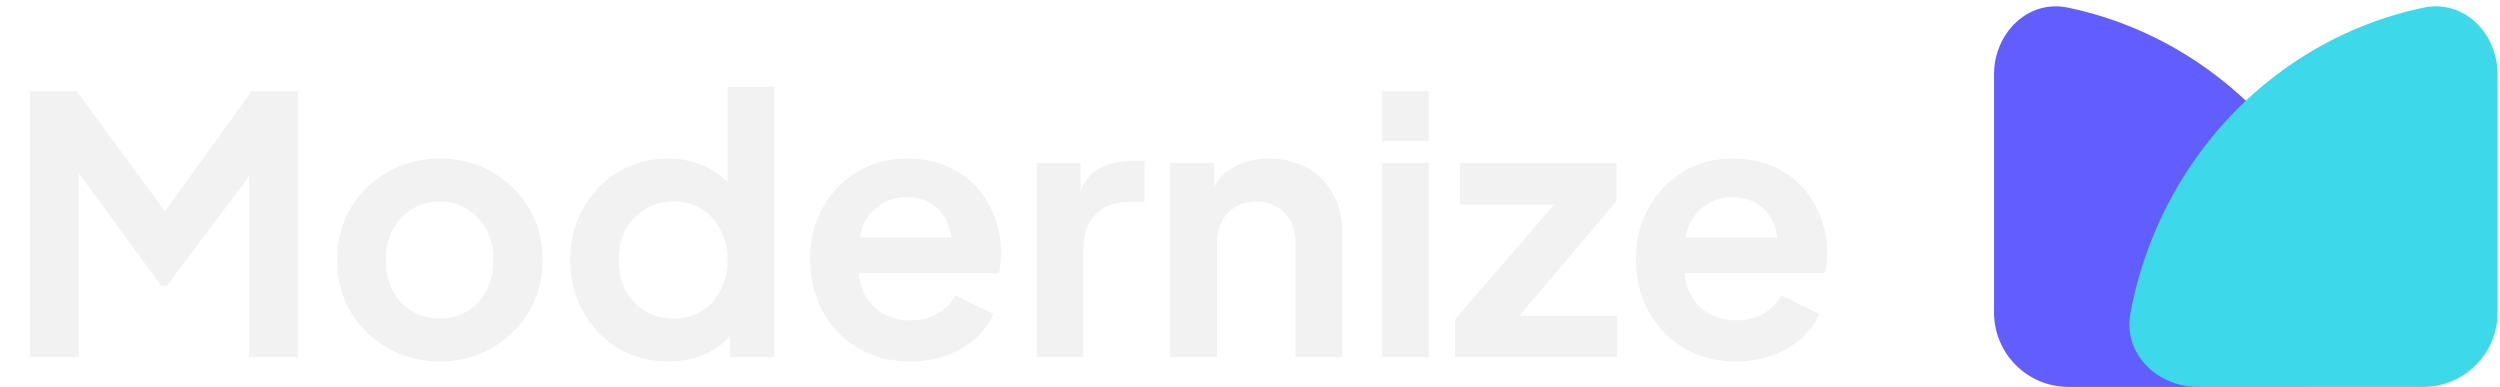
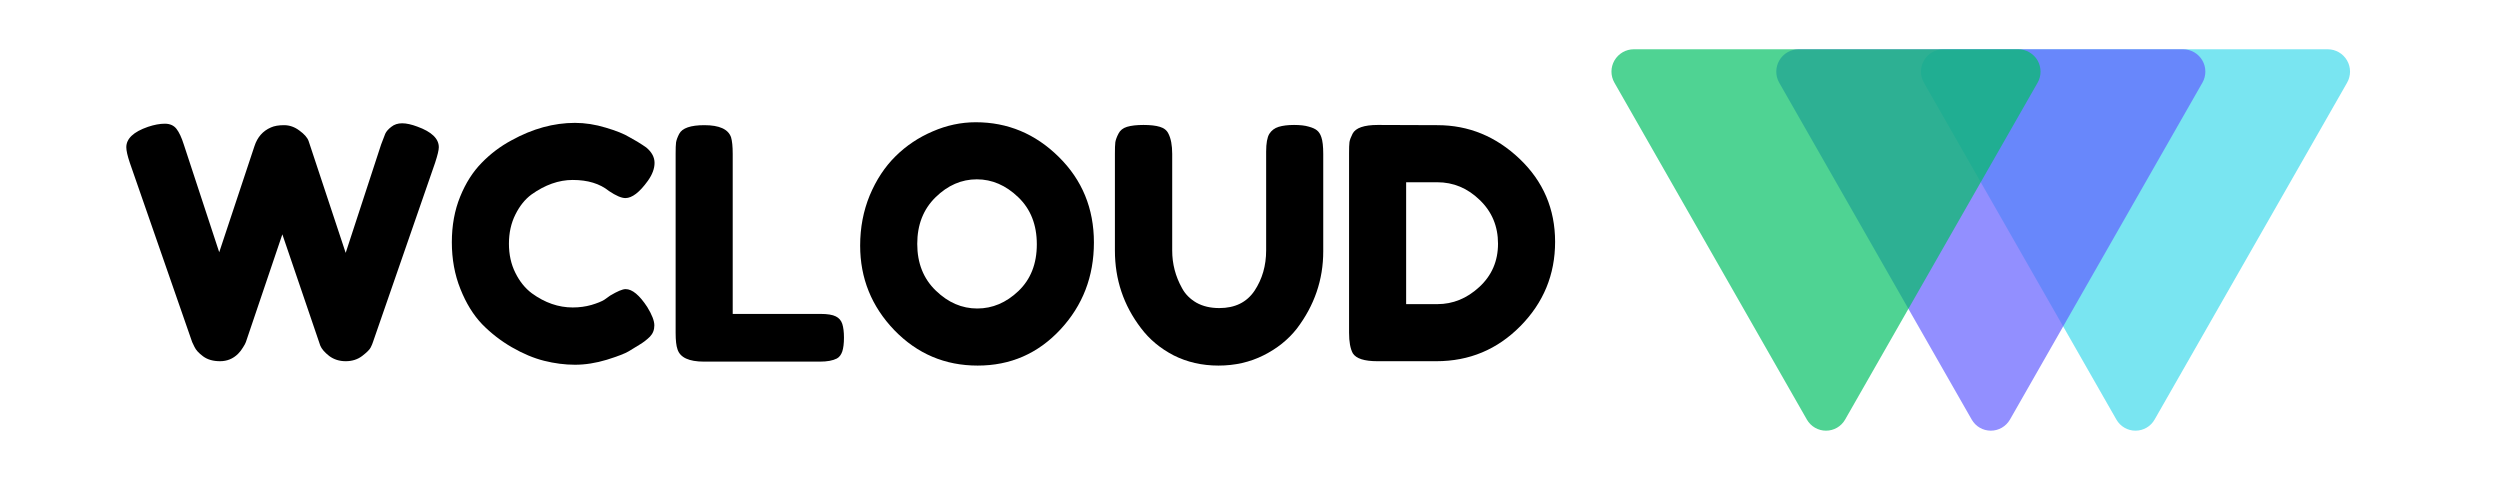
- <svg xmlns="http://www.w3.org/2000/svg" width="168" height="26" viewBox="0 0 168 26" fill="none">
-   <path d="M2.027 24V6.12H5.147L11.843 15.216H10.355L16.907 6.12H20.027V24H16.739V9.84L18.011 10.152L11.219 19.2H10.835L4.211 10.152L5.291 9.84V24H2.027ZM29.569 24.288C28.289 24.288 27.121 23.992 26.065 23.4C25.025 22.808 24.193 22 23.569 20.976C22.961 19.952 22.657 18.784 22.657 17.472C22.657 16.16 22.961 14.992 23.569 13.968C24.193 12.944 25.025 12.136 26.065 11.544C27.105 10.952 28.273 10.656 29.569 10.656C30.849 10.656 32.009 10.952 33.049 11.544C34.089 12.136 34.913 12.944 35.521 13.968C36.145 14.976 36.457 16.144 36.457 17.472C36.457 18.784 36.145 19.952 35.521 20.976C34.897 22 34.065 22.808 33.025 23.4C31.985 23.992 30.833 24.288 29.569 24.288ZM29.569 21.408C30.273 21.408 30.889 21.24 31.417 20.904C31.961 20.568 32.385 20.104 32.689 19.512C33.009 18.904 33.169 18.224 33.169 17.472C33.169 16.704 33.009 16.032 32.689 15.456C32.385 14.864 31.961 14.4 31.417 14.064C30.889 13.712 30.273 13.536 29.569 13.536C28.849 13.536 28.217 13.712 27.673 14.064C27.129 14.4 26.697 14.864 26.377 15.456C26.073 16.032 25.921 16.704 25.921 17.472C25.921 18.224 26.073 18.904 26.377 19.512C26.697 20.104 27.129 20.568 27.673 20.904C28.217 21.24 28.849 21.408 29.569 21.408ZM44.913 24.288C43.649 24.288 42.521 23.992 41.529 23.4C40.537 22.792 39.753 21.968 39.177 20.928C38.601 19.888 38.313 18.736 38.313 17.472C38.313 16.192 38.601 15.04 39.177 14.016C39.753 12.992 40.537 12.176 41.529 11.568C42.537 10.96 43.657 10.656 44.889 10.656C45.881 10.656 46.761 10.856 47.529 11.256C48.313 11.64 48.929 12.184 49.377 12.888L48.897 13.536V5.832H52.041V24H49.065V21.48L49.401 22.104C48.953 22.808 48.329 23.352 47.529 23.736C46.729 24.104 45.857 24.288 44.913 24.288ZM45.249 21.408C45.969 21.408 46.601 21.24 47.145 20.904C47.689 20.568 48.113 20.104 48.417 19.512C48.737 18.92 48.897 18.24 48.897 17.472C48.897 16.72 48.737 16.048 48.417 15.456C48.113 14.848 47.689 14.376 47.145 14.04C46.601 13.704 45.969 13.536 45.249 13.536C44.545 13.536 43.913 13.712 43.353 14.064C42.793 14.4 42.353 14.864 42.033 15.456C41.729 16.032 41.577 16.704 41.577 17.472C41.577 18.24 41.729 18.92 42.033 19.512C42.353 20.104 42.793 20.568 43.353 20.904C43.913 21.24 44.545 21.408 45.249 21.408ZM61.158 24.288C59.814 24.288 58.638 23.984 57.63 23.376C56.622 22.768 55.838 21.944 55.278 20.904C54.718 19.864 54.438 18.712 54.438 17.448C54.438 16.136 54.718 14.976 55.278 13.968C55.854 12.944 56.63 12.136 57.606 11.544C58.598 10.952 59.702 10.656 60.918 10.656C61.942 10.656 62.838 10.824 63.606 11.16C64.39 11.496 65.054 11.96 65.598 12.552C66.142 13.144 66.558 13.824 66.846 14.592C67.134 15.344 67.278 16.16 67.278 17.04C67.278 17.264 67.262 17.496 67.23 17.736C67.214 17.976 67.174 18.184 67.11 18.36H57.03V15.96H65.334L63.846 17.088C63.99 16.352 63.95 15.696 63.726 15.12C63.518 14.544 63.166 14.088 62.67 13.752C62.19 13.416 61.606 13.248 60.918 13.248C60.262 13.248 59.678 13.416 59.166 13.752C58.654 14.072 58.262 14.552 57.99 15.192C57.734 15.816 57.638 16.576 57.702 17.472C57.638 18.272 57.742 18.984 58.014 19.608C58.302 20.216 58.718 20.688 59.262 21.024C59.822 21.36 60.462 21.528 61.182 21.528C61.902 21.528 62.51 21.376 63.006 21.072C63.518 20.768 63.918 20.36 64.206 19.848L66.75 21.096C66.494 21.72 66.094 22.272 65.55 22.752C65.006 23.232 64.358 23.608 63.606 23.88C62.87 24.152 62.054 24.288 61.158 24.288ZM69.661 24V10.944H72.613V13.848L72.373 13.416C72.677 12.44 73.149 11.76 73.789 11.376C74.445 10.992 75.229 10.8 76.141 10.8H76.909V13.584H75.781C74.885 13.584 74.165 13.864 73.621 14.424C73.077 14.968 72.805 15.736 72.805 16.728V24H69.661ZM78.638 24V10.944H81.59V13.512L81.35 13.056C81.654 12.272 82.15 11.68 82.838 11.28C83.542 10.864 84.358 10.656 85.286 10.656C86.246 10.656 87.094 10.864 87.83 11.28C88.582 11.696 89.166 12.28 89.582 13.032C89.998 13.768 90.206 14.624 90.206 15.6V24H87.062V16.344C87.062 15.768 86.95 15.272 86.726 14.856C86.502 14.44 86.19 14.12 85.79 13.896C85.406 13.656 84.95 13.536 84.422 13.536C83.91 13.536 83.454 13.656 83.054 13.896C82.654 14.12 82.342 14.44 82.118 14.856C81.894 15.272 81.782 15.768 81.782 16.344V24H78.638ZM92.864 24V10.944H96.008V24H92.864ZM92.864 9.48V6.12H96.008V9.48H92.864ZM97.783 24V21.456L105.367 12.672L105.847 13.752H98.119V10.944H108.631V13.512L101.191 22.296L100.711 21.216H108.679V24H97.783ZM116.658 24.288C115.314 24.288 114.138 23.984 113.13 23.376C112.122 22.768 111.338 21.944 110.778 20.904C110.218 19.864 109.938 18.712 109.938 17.448C109.938 16.136 110.218 14.976 110.778 13.968C111.354 12.944 112.13 12.136 113.106 11.544C114.098 10.952 115.202 10.656 116.418 10.656C117.442 10.656 118.338 10.824 119.106 11.16C119.89 11.496 120.554 11.96 121.098 12.552C121.642 13.144 122.058 13.824 122.346 14.592C122.634 15.344 122.778 16.16 122.778 17.04C122.778 17.264 122.762 17.496 122.73 17.736C122.714 17.976 122.674 18.184 122.61 18.36H112.53V15.96H120.834L119.346 17.088C119.49 16.352 119.45 15.696 119.226 15.12C119.018 14.544 118.666 14.088 118.17 13.752C117.69 13.416 117.106 13.248 116.418 13.248C115.762 13.248 115.178 13.416 114.666 13.752C114.154 14.072 113.762 14.552 113.49 15.192C113.234 15.816 113.138 16.576 113.202 17.472C113.138 18.272 113.242 18.984 113.514 19.608C113.802 20.216 114.218 20.688 114.762 21.024C115.322 21.36 115.962 21.528 116.682 21.528C117.402 21.528 118.01 21.376 118.506 21.072C119.018 20.768 119.418 20.36 119.706 19.848L122.25 21.096C121.994 21.72 121.594 22.272 121.05 22.752C120.506 23.232 119.858 23.608 119.106 23.88C118.37 24.152 117.554 24.288 116.658 24.288Z" fill="#F2F2F2" />
-   <path d="M154.137 26C156.898 26 159.184 23.742 158.673 21.029C158.353 19.327 157.868 17.659 157.223 16.05C155.96 12.896 154.109 10.03 151.774 7.615C149.44 5.201 146.669 3.286 143.619 1.979C142.114 1.334 140.555 0.844 138.965 0.512C136.262 -0.051 134 2.239 134 5V21C134 23.761 136.239 26 139 26H154.137Z" fill="#615DFF" />
-   <path d="M147.701 26C144.94 26 142.654 23.742 143.165 21.029C143.485 19.327 143.97 17.659 144.615 16.05C145.878 12.896 147.73 10.03 150.064 7.615C152.398 5.201 155.169 3.286 158.219 1.979C159.724 1.334 161.283 0.844 162.873 0.512C165.577 -0.051 167.838 2.239 167.838 5V21C167.838 23.761 165.6 26 162.838 26H147.701Z" fill="#3DD9EB" />
+ <svg xmlns="http://www.w3.org/2000/svg" width="250" zoomAndPan="magnify" viewBox="0 0 187.5 37.5" height="50" preserveAspectRatio="xMidYMid meet" version="1.0">
+   <defs>
+     <filter x="0%" y="0%" width="100%" height="100%" id="40f4bb8341">
+       <feColorMatrix values="0 0 0 0 1 0 0 0 0 1 0 0 0 0 1 0 0 0 1 0" color-interpolation-filters="sRGB" />
+     </filter>
+     <g />
+     <mask id="df086253ff">
+       <g filter="url(#40f4bb8341)">
+         <rect x="-18.75" width="225" fill="#000000" y="-3.75" height="45" fill-opacity="0.69" />
+       </g>
+     </mask>
+     <clipPath id="3da542b5ef">
+       <path d="M 2 0.695 L 34.281 0.695 L 34.281 29.32 L 2 29.32 Z M 2 0.695 " clip-rule="nonzero" />
+     </clipPath>
+     <clipPath id="d12b56e2dd">
+       <path d="M 16.73 28.469 L 2.293 3.203 C 1.996 2.688 1.996 2.047 2.297 1.531 C 2.598 1.016 3.148 0.695 3.746 0.695 L 32.578 0.695 C 33.176 0.695 33.727 1.016 34.027 1.531 C 34.328 2.047 34.328 2.688 34.031 3.203 L 19.594 28.469 C 19.301 28.984 18.754 29.301 18.16 29.301 C 17.57 29.301 17.023 28.984 16.73 28.469 Z M 16.73 28.469 " clip-rule="nonzero" />
+     </clipPath>
+     <clipPath id="f2d842a16c">
+       <path d="M 0 0.695 L 32.281 0.695 L 32.281 29.32 L 0 29.32 Z M 0 0.695 " clip-rule="nonzero" />
+     </clipPath>
+     <clipPath id="1ace441548">
+       <path d="M 14.73 28.469 L 0.293 3.203 C -0.004 2.688 -0.004 2.047 0.297 1.531 C 0.598 1.016 1.148 0.695 1.746 0.695 L 30.578 0.695 C 31.176 0.695 31.727 1.016 32.027 1.531 C 32.328 2.047 32.328 2.688 32.031 3.203 L 17.594 28.469 C 17.301 28.984 16.754 29.301 16.16 29.301 C 15.57 29.301 15.023 28.984 14.73 28.469 Z M 14.73 28.469 " clip-rule="nonzero" />
+     </clipPath>
+     <clipPath id="250c50b055">
+       <rect x="0" width="33" y="0" height="30" />
+     </clipPath>
+     <clipPath id="8e7d88261d">
+       <rect x="0" width="36" y="0" height="32" />
+     </clipPath>
+     <mask id="2a0d551555">
+       <g filter="url(#40f4bb8341)">
+         <rect x="-18.75" width="225" fill="#000000" y="-3.75" height="45" fill-opacity="0.69" />
+       </g>
+     </mask>
+     <clipPath id="c1c7d6f242">
+       <path d="M 2.141 0.695 L 34.434 0.695 L 34.434 29.32 L 2.141 29.32 Z M 2.141 0.695 " clip-rule="nonzero" />
+     </clipPath>
+     <clipPath id="21a636dbf8">
+       <path d="M 16.879 28.469 L 2.441 3.203 C 2.145 2.688 2.148 2.047 2.449 1.531 C 2.746 1.016 3.301 0.695 3.898 0.695 L 32.727 0.695 C 33.324 0.695 33.875 1.016 34.176 1.531 C 34.477 2.047 34.477 2.688 34.18 3.203 L 19.746 28.469 C 19.449 28.984 18.902 29.301 18.312 29.301 C 17.719 29.301 17.172 28.984 16.879 28.469 Z M 16.879 28.469 " clip-rule="nonzero" />
+     </clipPath>
+     <clipPath id="34483ac68b">
+       <path d="M 0.145 0.695 L 32.434 0.695 L 32.434 29.32 L 0.145 29.32 Z M 0.145 0.695 " clip-rule="nonzero" />
+     </clipPath>
+     <clipPath id="6cdf372b5a">
+       <path d="M 14.879 28.469 L 0.441 3.203 C 0.145 2.688 0.148 2.047 0.449 1.531 C 0.746 1.016 1.301 0.695 1.898 0.695 L 30.727 0.695 C 31.324 0.695 31.875 1.016 32.176 1.531 C 32.477 2.047 32.477 2.688 32.18 3.203 L 17.746 28.469 C 17.449 28.984 16.902 29.301 16.312 29.301 C 15.719 29.301 15.172 28.984 14.879 28.469 Z M 14.879 28.469 " clip-rule="nonzero" />
+     </clipPath>
+     <clipPath id="36ffc5d34c">
+       <rect x="0" width="33" y="0" height="30" />
+     </clipPath>
+     <clipPath id="b52af0af6a">
+       <rect x="0" width="36" y="0" height="32" />
+     </clipPath>
+     <mask id="0f84c37cd9">
+       <g filter="url(#40f4bb8341)">
+         <rect x="-18.75" width="225" fill="#000000" y="-3.75" height="45" fill-opacity="0.69" />
+       </g>
+     </mask>
+     <clipPath id="d4f7cd7dc9">
+       <path d="M 1.781 0.695 L 34.07 0.695 L 34.07 29.32 L 1.781 29.32 Z M 1.781 0.695 " clip-rule="nonzero" />
+     </clipPath>
+     <clipPath id="6ce7cd6b30">
+       <path d="M 16.516 28.469 L 2.082 3.203 C 1.785 2.688 1.785 2.047 2.086 1.531 C 2.387 1.016 2.938 0.695 3.535 0.695 L 32.363 0.695 C 32.961 0.695 33.516 1.016 33.816 1.531 C 34.113 2.047 34.117 2.688 33.82 3.203 L 19.383 28.469 C 19.09 28.984 18.543 29.301 17.949 29.301 C 17.359 29.301 16.812 28.984 16.516 28.469 Z M 16.516 28.469 " clip-rule="nonzero" />
+     </clipPath>
+     <clipPath id="0dcb855252">
+       <path d="M 0.781 0.695 L 33.07 0.695 L 33.07 29.32 L 0.781 29.32 Z M 0.781 0.695 " clip-rule="nonzero" />
+     </clipPath>
+     <clipPath id="f4e0b63254">
+       <path d="M 15.516 28.469 L 1.082 3.203 C 0.785 2.688 0.785 2.047 1.086 1.531 C 1.387 1.016 1.938 0.695 2.535 0.695 L 31.363 0.695 C 31.961 0.695 32.516 1.016 32.816 1.531 C 33.113 2.047 33.117 2.688 32.82 3.203 L 18.383 28.469 C 18.09 28.984 17.543 29.301 16.949 29.301 C 16.359 29.301 15.812 28.984 15.516 28.469 Z M 15.516 28.469 " clip-rule="nonzero" />
+     </clipPath>
+     <clipPath id="f543cea62e">
+       <rect x="0" width="34" y="0" height="30" />
+     </clipPath>
+     <clipPath id="2577047720">
+       <rect x="0" width="36" y="0" height="32" />
+     </clipPath>
+     <clipPath id="88fe343e80">
+       <path d="M 0.039 6 L 24 6 L 24 25 L 0.039 25 Z M 0.039 6 " clip-rule="nonzero" />
+     </clipPath>
+     <clipPath id="ab66b53c5e">
+       <rect x="0" width="109" y="0" height="31" />
+     </clipPath>
+   </defs>
+   <g mask="url(#df086253ff)">
+     <g transform="matrix(1, 0, 0, 1, 142, 3)">
+       <g clip-path="url(#8e7d88261d)">
+         <g clip-path="url(#3da542b5ef)">
+           <g clip-path="url(#d12b56e2dd)">
+             <g transform="matrix(1, 0, 0, 1, 2, -0.000000000000001776)">
+               <g clip-path="url(#250c50b055)">
+                 <g clip-path="url(#f2d842a16c)">
+                   <g clip-path="url(#1ace441548)">
+                     <path fill="#3dd9eb" d="M 33.465 30.977 L -1.191 30.977 L -1.191 0.695 L 33.465 0.695 Z M 33.465 30.977 " fill-opacity="1" fill-rule="nonzero" />
+                   </g>
+                 </g>
+               </g>
+             </g>
+           </g>
+         </g>
+       </g>
+     </g>
+   </g>
+   <g mask="url(#2a0d551555)">
+     <g transform="matrix(1, 0, 0, 1, 131, 3)">
+       <g clip-path="url(#b52af0af6a)">
+         <g clip-path="url(#c1c7d6f242)">
+           <g clip-path="url(#21a636dbf8)">
+             <g transform="matrix(1, 0, 0, 1, 2, -0.000000000000001776)">
+               <g clip-path="url(#36ffc5d34c)">
+                 <g clip-path="url(#34483ac68b)">
+                   <g clip-path="url(#6cdf372b5a)">
+                     <path fill="#615dff" d="M 33.613 30.977 L -1.043 30.977 L -1.043 0.695 L 33.613 0.695 Z M 33.613 30.977 " fill-opacity="1" fill-rule="nonzero" />
+                   </g>
+                 </g>
+               </g>
+             </g>
+           </g>
+         </g>
+       </g>
+     </g>
+   </g>
+   <g mask="url(#0f84c37cd9)">
+     <g transform="matrix(1, 0, 0, 1, 119, 3)">
+       <g clip-path="url(#2577047720)">
+         <g clip-path="url(#d4f7cd7dc9)">
+           <g clip-path="url(#6ce7cd6b30)">
+             <g transform="matrix(1, 0, 0, 1, 1, -0.000000000000001776)">
+               <g clip-path="url(#f543cea62e)">
+                 <g clip-path="url(#0dcb855252)">
+                   <g clip-path="url(#f4e0b63254)">
+                     <path fill="#00bf63" d="M 34.254 30.977 L -0.402 30.977 L -0.402 0.695 L 34.254 0.695 Z M 34.254 30.977 " fill-opacity="1" fill-rule="nonzero" />
+                   </g>
+                 </g>
+               </g>
+             </g>
+           </g>
+         </g>
+       </g>
+     </g>
+   </g>
+   <g transform="matrix(1, 0, 0, 1, 9, 3)">
+     <g clip-path="url(#ab66b53c5e)">
+       <g clip-path="url(#88fe343e80)">
+         <g fill="#000000" fill-opacity="1">
+           <g transform="translate(0.113843, 24.12157)">
+             <g>
+               <path d="M 22.188 -17.625 C 23.258 -17.238 23.797 -16.723 23.797 -16.078 C 23.797 -15.867 23.703 -15.477 23.516 -14.906 L 18.859 -1.469 C 18.828 -1.363 18.77 -1.227 18.688 -1.062 C 18.613 -0.906 18.398 -0.691 18.047 -0.422 C 17.703 -0.16 17.289 -0.031 16.812 -0.031 C 16.344 -0.031 15.93 -0.16 15.578 -0.422 C 15.234 -0.691 15.008 -0.953 14.906 -1.203 L 12.062 -9.547 C 10.281 -4.266 9.367 -1.57 9.328 -1.469 C 9.297 -1.375 9.223 -1.238 9.109 -1.062 C 9.004 -0.883 8.879 -0.723 8.734 -0.578 C 8.359 -0.211 7.91 -0.031 7.391 -0.031 C 6.879 -0.031 6.457 -0.148 6.125 -0.391 C 5.801 -0.629 5.582 -0.867 5.469 -1.109 L 5.297 -1.469 L 0.625 -14.906 C 0.445 -15.438 0.359 -15.828 0.359 -16.078 C 0.359 -16.723 0.898 -17.234 1.984 -17.609 C 2.453 -17.766 2.875 -17.844 3.25 -17.844 C 3.633 -17.844 3.926 -17.711 4.125 -17.453 C 4.32 -17.203 4.504 -16.812 4.672 -16.281 L 7.328 -8.203 L 9.969 -16.156 C 10.188 -16.832 10.598 -17.301 11.203 -17.562 C 11.453 -17.676 11.781 -17.734 12.188 -17.734 C 12.602 -17.734 12.988 -17.598 13.344 -17.328 C 13.707 -17.066 13.938 -16.805 14.031 -16.547 L 16.812 -8.156 L 19.469 -16.281 C 19.602 -16.645 19.707 -16.914 19.781 -17.094 C 19.863 -17.27 20.016 -17.441 20.234 -17.609 C 20.453 -17.785 20.723 -17.875 21.047 -17.875 C 21.367 -17.875 21.75 -17.789 22.188 -17.625 Z M 22.188 -17.625 " />
+             </g>
+           </g>
+         </g>
+       </g>
+       <g fill="#000000" fill-opacity="1">
+         <g transform="translate(24.2789, 24.12157)">
+           <g>
+             <path d="M 12.047 -4.641 L 12.484 -4.953 C 13.023 -5.273 13.41 -5.438 13.641 -5.438 C 14.141 -5.438 14.68 -4.988 15.266 -4.094 C 15.617 -3.52 15.797 -3.062 15.797 -2.719 C 15.797 -2.383 15.688 -2.102 15.469 -1.875 C 15.25 -1.656 14.992 -1.457 14.703 -1.281 C 14.41 -1.102 14.129 -0.93 13.859 -0.766 C 13.598 -0.609 13.055 -0.398 12.234 -0.141 C 11.41 0.109 10.613 0.234 9.844 0.234 C 9.082 0.234 8.312 0.133 7.531 -0.062 C 6.75 -0.258 5.941 -0.598 5.109 -1.078 C 4.285 -1.555 3.539 -2.133 2.875 -2.812 C 2.219 -3.5 1.676 -4.379 1.25 -5.453 C 0.82 -6.523 0.609 -7.691 0.609 -8.953 C 0.609 -10.211 0.816 -11.352 1.234 -12.375 C 1.648 -13.395 2.188 -14.238 2.844 -14.906 C 3.5 -15.582 4.242 -16.145 5.078 -16.594 C 6.66 -17.469 8.25 -17.906 9.844 -17.906 C 10.602 -17.906 11.375 -17.785 12.156 -17.547 C 12.938 -17.316 13.531 -17.078 13.938 -16.828 L 14.516 -16.5 C 14.805 -16.32 15.031 -16.176 15.188 -16.062 C 15.602 -15.719 15.812 -15.332 15.812 -14.906 C 15.812 -14.477 15.645 -14.031 15.312 -13.562 C 14.688 -12.695 14.125 -12.266 13.625 -12.266 C 13.332 -12.266 12.922 -12.441 12.391 -12.797 C 11.711 -13.348 10.805 -13.625 9.672 -13.625 C 8.629 -13.625 7.598 -13.258 6.578 -12.531 C 6.098 -12.176 5.695 -11.676 5.375 -11.031 C 5.051 -10.383 4.891 -9.656 4.891 -8.844 C 4.891 -8.031 5.051 -7.301 5.375 -6.656 C 5.695 -6.008 6.109 -5.5 6.609 -5.125 C 7.586 -4.414 8.609 -4.062 9.672 -4.062 C 10.172 -4.062 10.641 -4.125 11.078 -4.25 C 11.523 -4.383 11.848 -4.516 12.047 -4.641 Z M 12.047 -4.641 " />
+           </g>
+         </g>
+       </g>
+       <g fill="#000000" fill-opacity="1">
+         <g transform="translate(40.7034, 24.12157)">
+           <g>
+             <path d="M 5.25 -3.578 L 11.828 -3.578 C 12.359 -3.578 12.742 -3.516 12.984 -3.391 C 13.223 -3.273 13.383 -3.086 13.469 -2.828 C 13.551 -2.566 13.594 -2.223 13.594 -1.797 C 13.594 -1.367 13.551 -1.023 13.469 -0.766 C 13.383 -0.516 13.25 -0.336 13.062 -0.234 C 12.758 -0.078 12.336 0 11.797 0 L 3.094 0 C 1.969 0 1.305 -0.305 1.109 -0.922 C 1.016 -1.18 0.969 -1.594 0.969 -2.156 L 0.969 -15.594 C 0.969 -15.969 0.977 -16.25 1 -16.438 C 1.031 -16.625 1.109 -16.836 1.234 -17.078 C 1.461 -17.516 2.094 -17.734 3.125 -17.734 C 4.25 -17.734 4.914 -17.43 5.125 -16.828 C 5.207 -16.555 5.25 -16.141 5.25 -15.578 Z M 5.25 -3.578 " />
+           </g>
+         </g>
+       </g>
+       <g fill="#000000" fill-opacity="1">
+         <g transform="translate(54.90249, 24.12157)">
+           <g>
+             <path d="M 9.281 -17.953 C 11.676 -17.953 13.75 -17.086 15.5 -15.359 C 17.258 -13.629 18.141 -11.488 18.141 -8.938 C 18.141 -6.383 17.301 -4.207 15.625 -2.406 C 13.945 -0.602 11.879 0.297 9.422 0.297 C 6.973 0.297 4.891 -0.586 3.172 -2.359 C 1.461 -4.141 0.609 -6.254 0.609 -8.703 C 0.609 -10.047 0.848 -11.301 1.328 -12.469 C 1.816 -13.633 2.461 -14.613 3.266 -15.406 C 4.066 -16.195 4.992 -16.816 6.047 -17.266 C 7.098 -17.723 8.176 -17.953 9.281 -17.953 Z M 4.891 -8.828 C 4.891 -7.391 5.352 -6.223 6.281 -5.328 C 7.207 -4.43 8.242 -3.984 9.391 -3.984 C 10.535 -3.984 11.566 -4.422 12.484 -5.297 C 13.398 -6.172 13.859 -7.336 13.859 -8.797 C 13.859 -10.266 13.395 -11.441 12.469 -12.328 C 11.539 -13.223 10.504 -13.672 9.359 -13.672 C 8.211 -13.672 7.18 -13.223 6.266 -12.328 C 5.348 -11.43 4.891 -10.266 4.891 -8.828 Z M 4.891 -8.828 " />
+           </g>
+         </g>
+       </g>
+       <g fill="#000000" fill-opacity="1">
+         <g transform="translate(73.64916, 24.12157)">
+           <g>
+             <path d="M 12.547 -17.078 C 12.711 -17.336 12.945 -17.516 13.25 -17.609 C 13.562 -17.703 13.945 -17.75 14.406 -17.75 C 14.863 -17.75 15.227 -17.707 15.5 -17.625 C 15.781 -17.551 15.988 -17.457 16.125 -17.344 C 16.27 -17.227 16.379 -17.055 16.453 -16.828 C 16.547 -16.555 16.594 -16.141 16.594 -15.578 L 16.594 -8.266 C 16.594 -6.141 15.93 -4.207 14.609 -2.469 C 13.961 -1.645 13.129 -0.977 12.109 -0.469 C 11.098 0.039 9.973 0.297 8.734 0.297 C 7.504 0.297 6.383 0.039 5.375 -0.469 C 4.375 -0.988 3.555 -1.672 2.922 -2.516 C 1.617 -4.223 0.969 -6.16 0.969 -8.328 L 0.969 -15.594 C 0.969 -15.988 0.977 -16.273 1 -16.453 C 1.031 -16.641 1.109 -16.852 1.234 -17.094 C 1.359 -17.344 1.57 -17.516 1.875 -17.609 C 2.188 -17.703 2.598 -17.75 3.109 -17.75 C 3.629 -17.75 4.039 -17.703 4.344 -17.609 C 4.656 -17.516 4.867 -17.344 4.984 -17.094 C 5.172 -16.727 5.266 -16.223 5.266 -15.578 L 5.266 -8.328 C 5.266 -7.336 5.508 -6.398 6 -5.516 C 6.238 -5.066 6.598 -4.703 7.078 -4.422 C 7.566 -4.148 8.141 -4.016 8.797 -4.016 C 9.973 -4.016 10.852 -4.445 11.438 -5.312 C 12.02 -6.188 12.312 -7.195 12.312 -8.344 L 12.312 -15.75 C 12.312 -16.375 12.391 -16.816 12.547 -17.078 Z M 12.547 -17.078 " />
+           </g>
+         </g>
+       </g>
+       <g fill="#000000" fill-opacity="1">
+         <g transform="translate(91.21056, 24.12157)">
+           <g>
+             <path d="M 3.125 -17.75 L 7.594 -17.734 C 9.938 -17.734 11.992 -16.891 13.766 -15.203 C 15.535 -13.516 16.422 -11.441 16.422 -8.984 C 16.422 -6.523 15.551 -4.414 13.812 -2.656 C 12.082 -0.906 9.984 -0.031 7.516 -0.031 L 3.094 -0.031 C 2.113 -0.031 1.5 -0.227 1.25 -0.625 C 1.062 -0.969 0.969 -1.484 0.969 -2.172 L 0.969 -15.625 C 0.969 -16.008 0.977 -16.289 1 -16.469 C 1.031 -16.645 1.109 -16.852 1.234 -17.094 C 1.461 -17.531 2.094 -17.75 3.125 -17.75 Z M 7.594 -4.312 C 8.758 -4.312 9.805 -4.738 10.734 -5.594 C 11.672 -6.457 12.141 -7.539 12.141 -8.844 C 12.141 -10.156 11.68 -11.25 10.766 -12.125 C 9.859 -13.008 8.797 -13.453 7.578 -13.453 L 5.25 -13.453 L 5.25 -4.312 Z M 7.594 -4.312 " />
+           </g>
+         </g>
+       </g>
+     </g>
+   </g>
</svg>
